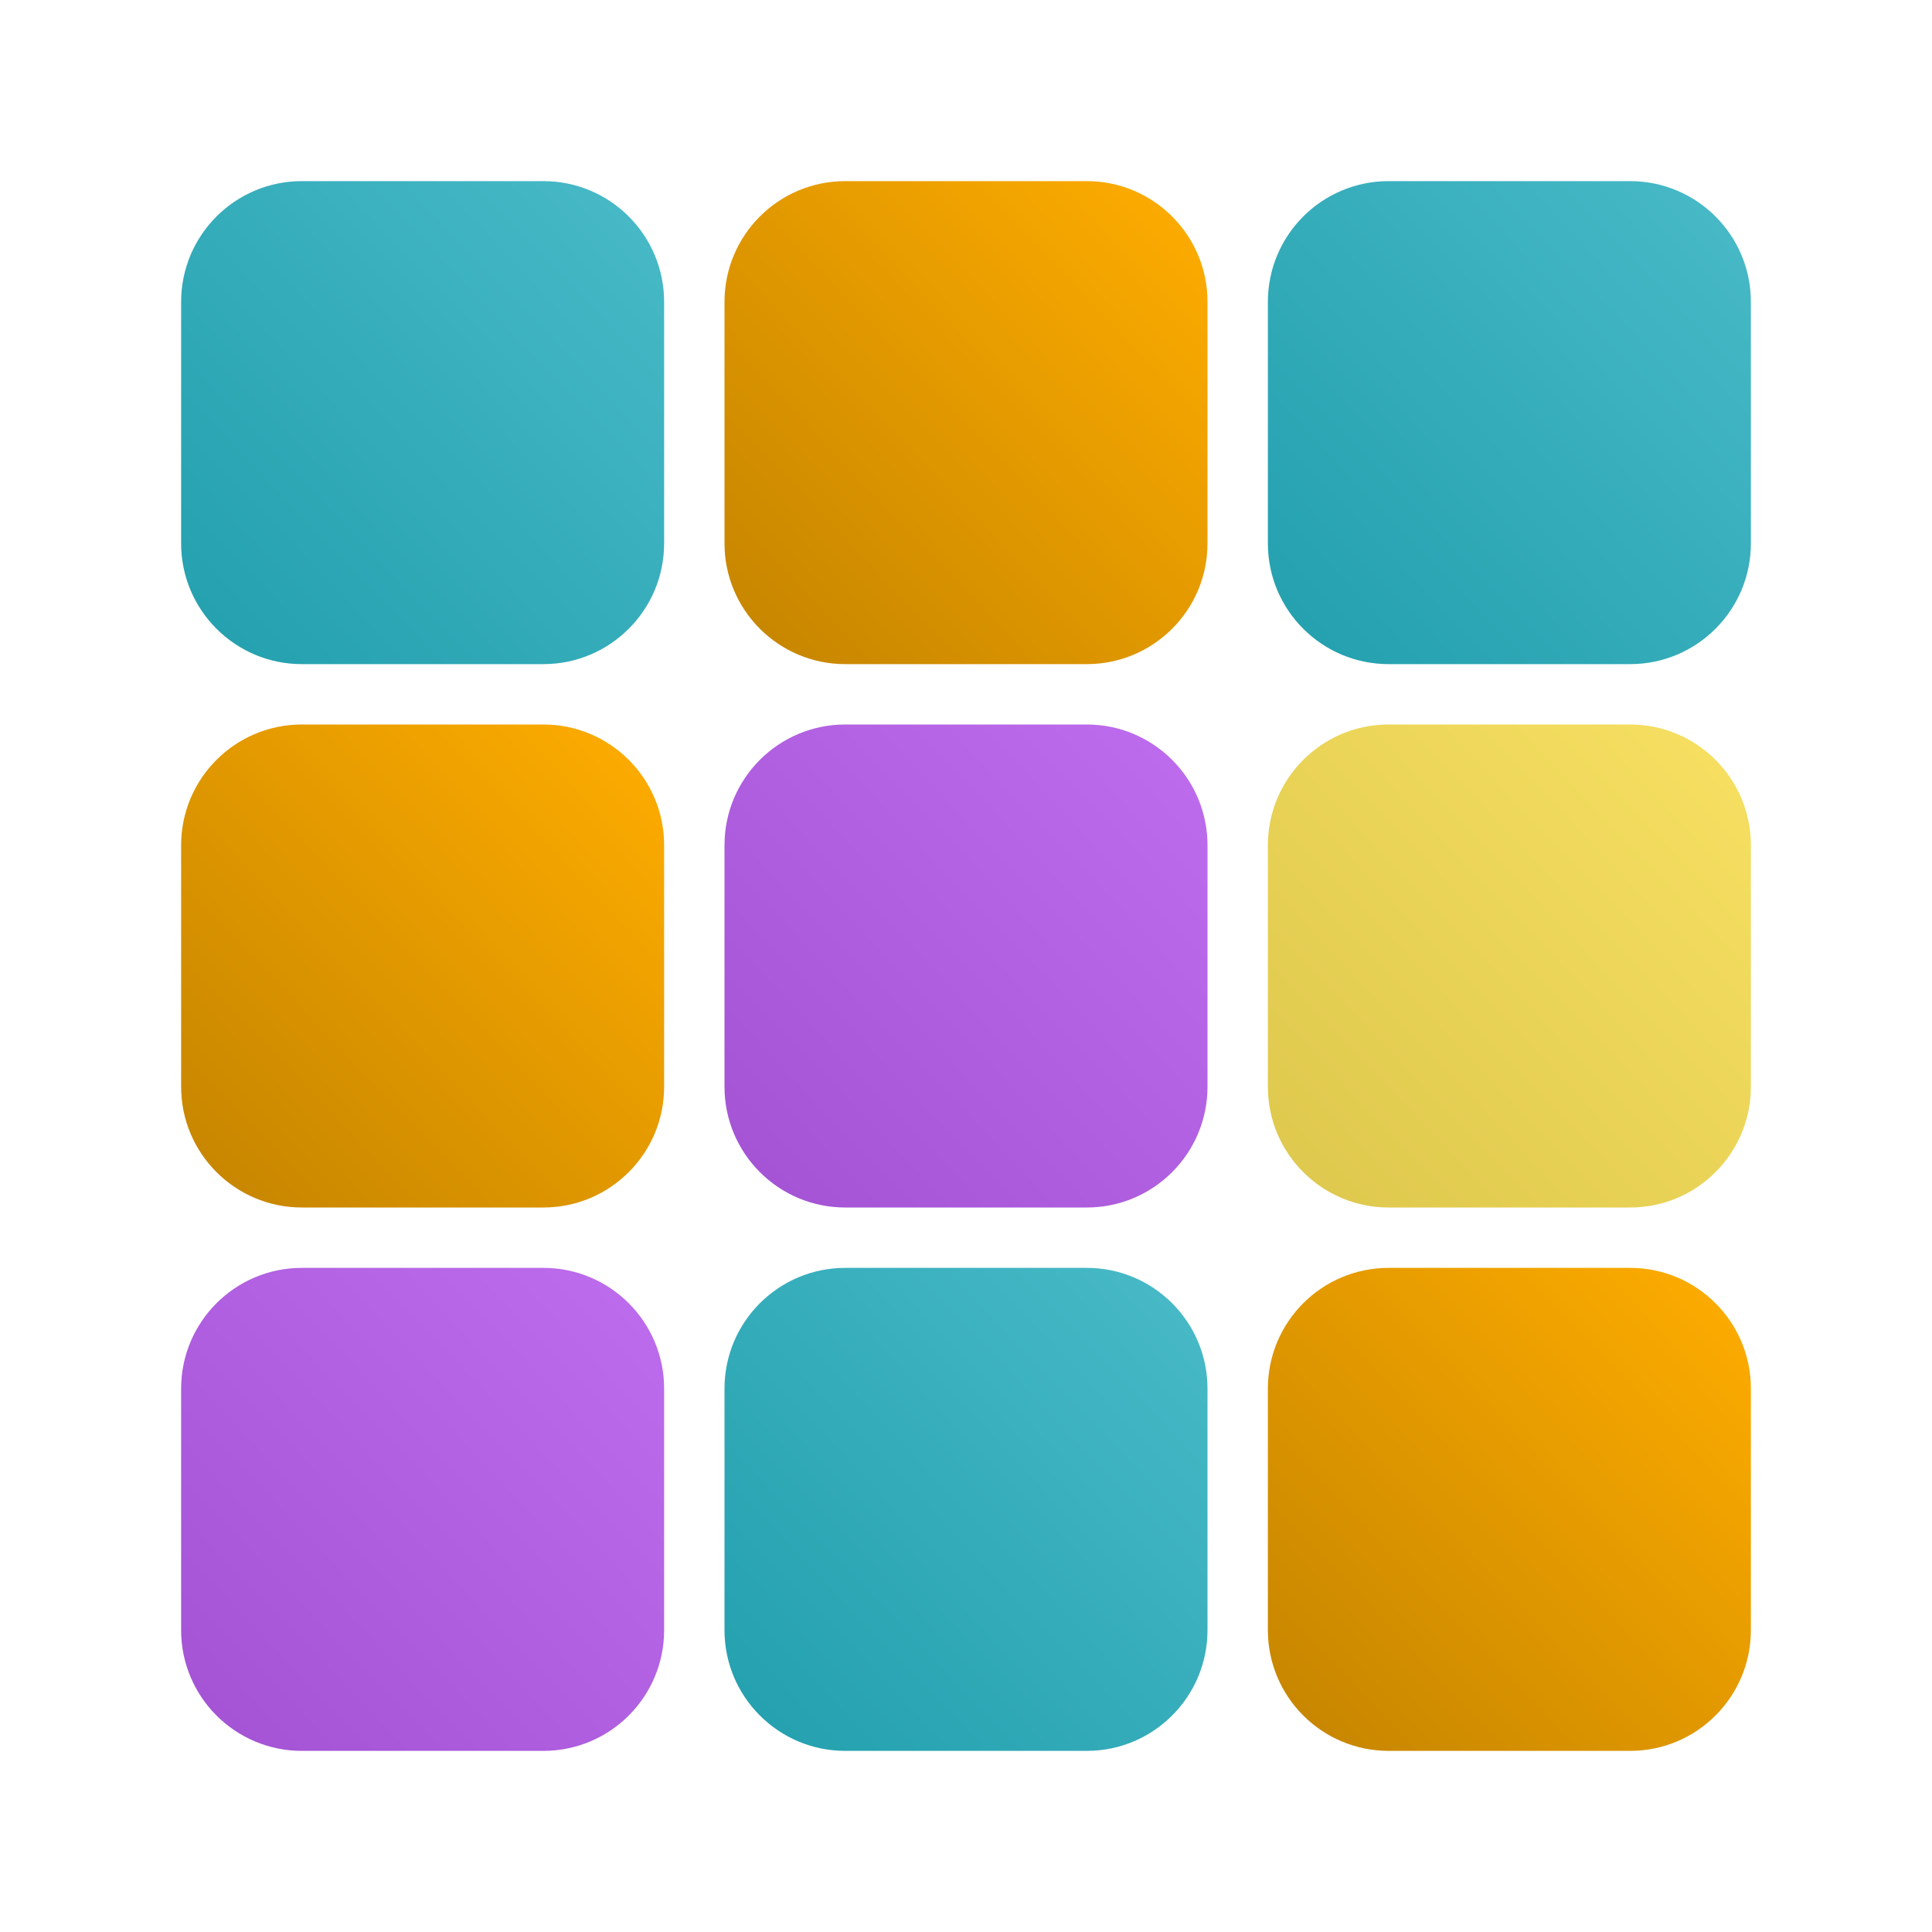
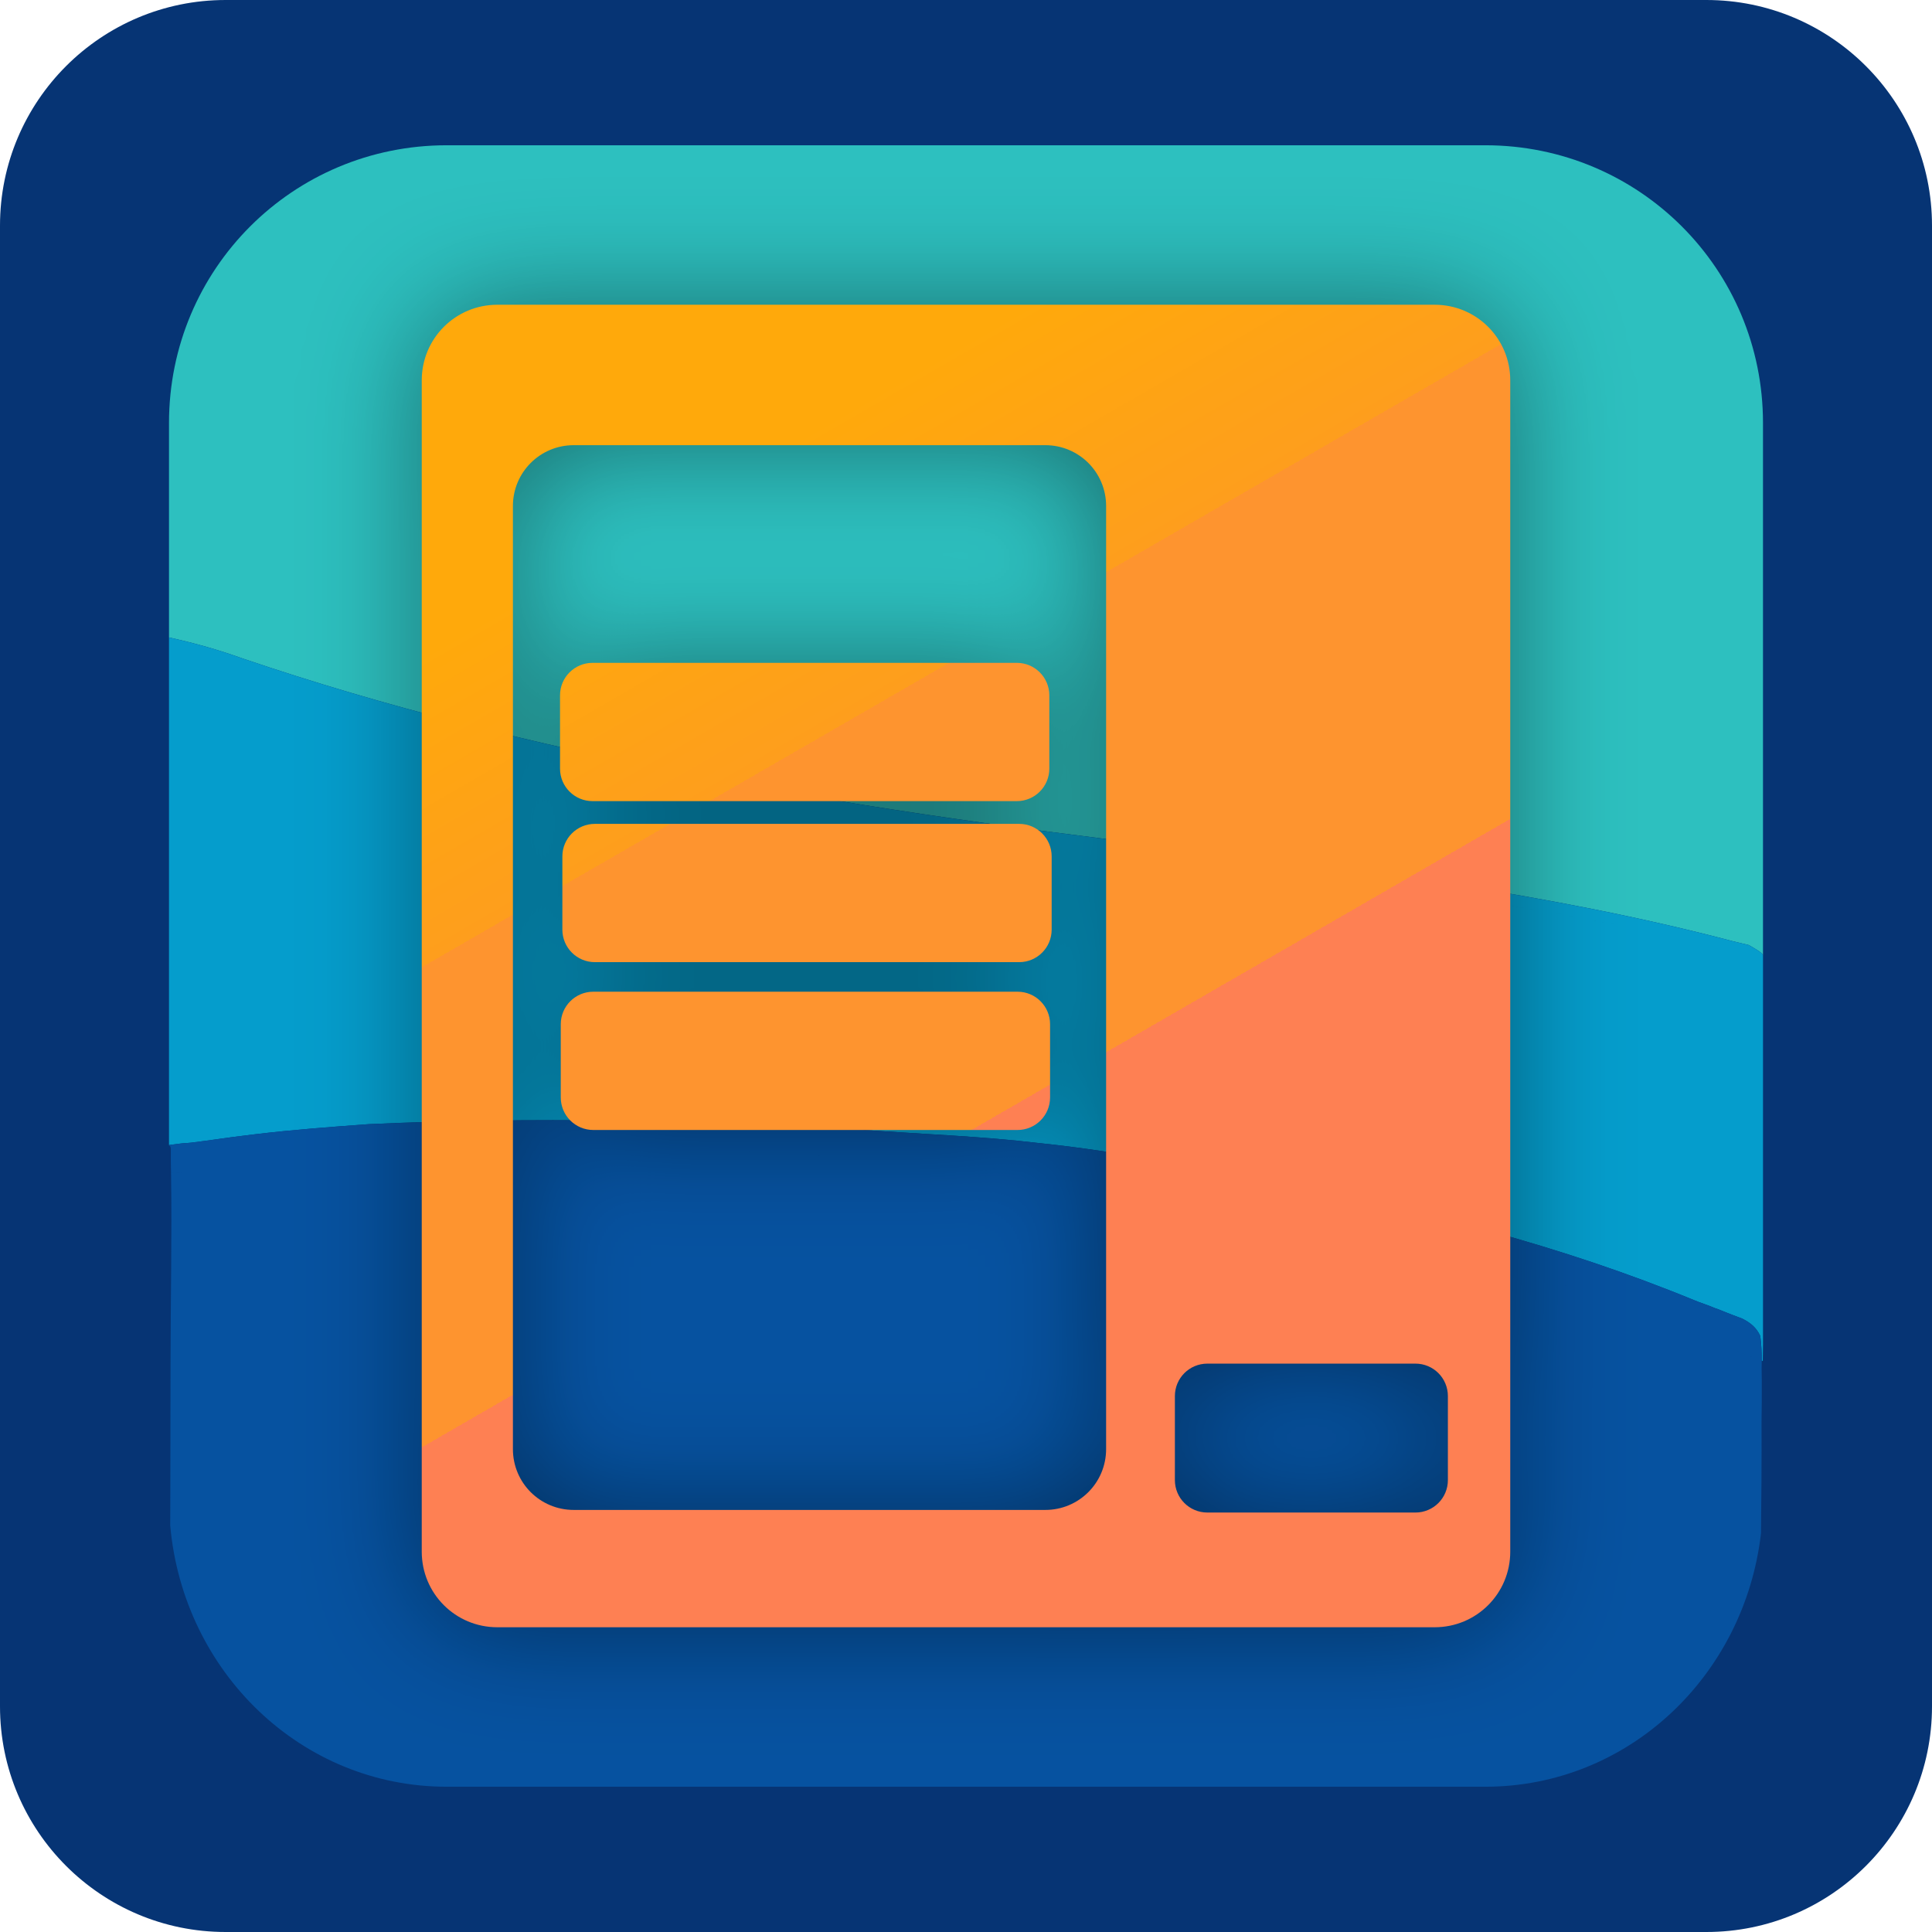
- <svg xmlns="http://www.w3.org/2000/svg" width="48" height="48" viewBox="0 0 48 48" fill="none">
-   <g id="application-library">
-     <path id="Rectangle 434" d="M4.5 7.5C4.5 5.843 5.843 4.5 7.5 4.5H13.5C15.157 4.5 16.5 5.843 16.5 7.5V13.5C16.5 15.157 15.157 16.5 13.5 16.5H7.5C5.843 16.5 4.5 15.157 4.5 13.5V7.5Z" fill="url(#paint0_linear_6036_36747)" />
-     <path id="Rectangle 432" d="M18 34.5C18 32.843 19.343 31.5 21 31.5H27C28.657 31.5 30 32.843 30 34.5V40.5C30 42.157 28.657 43.5 27 43.5H21C19.343 43.5 18 42.157 18 40.5V34.5Z" fill="url(#paint1_linear_6036_36747)" />
-     <path id="Rectangle 435" d="M18 21C18 19.343 19.343 18 21 18H27C28.657 18 30 19.343 30 21V27C30 28.657 28.657 30 27 30H21C19.343 30 18 28.657 18 27V21Z" fill="url(#paint2_linear_6036_36747)" />
-     <path id="Rectangle 438" d="M31.5 21C31.5 19.343 32.843 18 34.5 18H40.5C42.157 18 43.5 19.343 43.5 21V27C43.5 28.657 42.157 30 40.5 30H34.5C32.843 30 31.5 28.657 31.5 27V21Z" fill="url(#paint3_linear_6036_36747)" />
-     <path id="Rectangle 433" d="M4.5 34.5C4.5 32.843 5.843 31.5 7.5 31.5H13.5C15.157 31.5 16.5 32.843 16.5 34.5V40.5C16.5 42.157 15.157 43.5 13.5 43.5H7.5C5.843 43.5 4.5 42.157 4.5 40.5V34.5Z" fill="url(#paint4_linear_6036_36747)" />
-     <path id="Rectangle 436" d="M31.5 7.5C31.5 5.843 32.843 4.5 34.5 4.5H40.5C42.157 4.5 43.5 5.843 43.5 7.5V13.5C43.5 15.157 42.157 16.5 40.5 16.5H34.5C32.843 16.5 31.5 15.157 31.5 13.5V7.5Z" fill="url(#paint5_linear_6036_36747)" />
-     <path id="Rectangle 439" d="M18 7.5C18 5.843 19.343 4.5 21 4.5H27C28.657 4.5 30 5.843 30 7.5V13.5C30 15.157 28.657 16.5 27 16.5H21C19.343 16.5 18 15.157 18 13.5V7.5Z" fill="url(#paint6_linear_6036_36747)" />
-     <path id="Rectangle 440" d="M4.5 21C4.5 19.343 5.843 18 7.5 18H13.5C15.157 18 16.5 19.343 16.5 21V27C16.5 28.657 15.157 30 13.5 30H7.5C5.843 30 4.5 28.657 4.5 27V21Z" fill="url(#paint7_linear_6036_36747)" />
-     <path id="Rectangle 441" d="M31.5 34.5C31.5 32.843 32.843 31.5 34.5 31.5H40.5C42.157 31.5 43.5 32.843 43.5 34.5V40.5C43.5 42.157 42.157 43.5 40.5 43.5H34.5C32.843 43.5 31.5 42.157 31.5 40.5V34.5Z" fill="url(#paint8_linear_6036_36747)" />
+ <svg xmlns="http://www.w3.org/2000/svg" xmlns:xlink="http://www.w3.org/1999/xlink" version="1.1" width="600" height="600" id="svg37" xml:space="preserve">
+   <defs id="defs37">
+     <linearGradient id="linearGradient1">
+       <stop style="stop-color:#ffa90b;stop-opacity:1;" offset="0" id="stop1" />
+       <stop style="stop-color:#fe9e1d;stop-opacity:1;" offset="0.251" id="stop7" />
+       <stop style="stop-color:#fe942f;stop-opacity:1;" offset="0.251" id="stop6" />
+       <stop style="stop-color:#fe942f;stop-opacity:1;" offset="0.633" id="stop8" />
+       <stop style="stop-color:#fe8053;stop-opacity:1;" offset="0.633" id="stop9" />
+       <stop style="stop-color:#fe8053;stop-opacity:1;" offset="1" id="stop2" />
+     </linearGradient>
+     <filter style="color-interpolation-filters:sRGB" id="filter27" x="-0.127" y="-0.105" width="1.255" height="1.21">
+       <feGaussianBlur stdDeviation="17.953" id="feGaussianBlur27" />
+     </filter>
+     <linearGradient xlink:href="#linearGradient1" id="linearGradient2" x1="237.565" y1="166.891" x2="406.587" y2="459.644" gradientUnits="userSpaceOnUse" />
+     <linearGradient xlink:href="#linearGradient1" id="linearGradient9" gradientUnits="userSpaceOnUse" x1="237.565" y1="166.891" x2="406.587" y2="459.644" />
+     <linearGradient xlink:href="#linearGradient1" id="linearGradient10" gradientUnits="userSpaceOnUse" x1="237.565" y1="166.891" x2="406.587" y2="459.644" />
+     <linearGradient xlink:href="#linearGradient1" id="linearGradient11" gradientUnits="userSpaceOnUse" x1="237.565" y1="166.891" x2="406.587" y2="459.644" />
+     <linearGradient xlink:href="#linearGradient1" id="linearGradient12" gradientUnits="userSpaceOnUse" x1="237.565" y1="166.891" x2="406.587" y2="459.644" />
+   </defs>
+   <rect style="opacity:1;fill:#063474;fill-opacity:1;fill-rule:nonzero;stroke:none" id="rect6" width="600" height="600" x="0" y="0" ry="70.075" />
+   <g id="g9" transform="translate(-22.3428,-15.35257)">
+     <path d="m 161.066,60.467 c -47.777,0 -86.238,38.464 -86.238,86.24 v 66.607 c 8.525,1.896 15.074,3.769 22.896,6.547 88.126,29.974 187.125,46.55 284.057,57.973 59.723,7.06 122.072,14.883 178.668,29.809 2.494,0.606 2.494,0.605 5.039,1.223 2.83,1.645 3.8,2.208 4.369,3.072 V 146.707 c 0,-47.777 -38.462,-86.24 -86.238,-86.24 z" style="opacity:1;fill:#2dc0bf;fill-opacity:1;stroke:none;stroke-width:1.163" id="path19" />
+     <path id="path21" style="fill:#059dcc;fill-opacity:1;stroke-width:1.523" d="m 569.857,314.465 c -0.569,-0.809 -1.539,-1.337 -4.369,-2.877 -2.545,-0.579 -2.545,-0.577 -5.039,-1.145 C 503.854,296.469 441.504,289.144 381.781,282.533 284.849,271.838 185.851,256.319 97.725,228.254 c -7.823,-2.601 -14.372,-4.356 -22.896,-6.131 v 148.82 l 4.314,-0.541 c 1.813,-0.063 3.043,-0.228 6.297,-0.668 3.052,-0.443 6.127,-0.868 9.225,-1.271 l 6.898,-0.861 c 11.513,-1.378 23.437,-2.274 35.439,-3.141 50.469,-2.27 102.016,-1.216 152.391,1.711 18.692,1.371 37.852,2.034 55.754,4.186 24.978,2.584 49.005,7.56 73.213,12.078 45.859,8.712 89.128,19.861 129.971,36.637 2.145,0.916 4.468,1.582 6.592,2.525 0.311,0.105 0.631,0.211 0.943,0.316 1.891,0.749 2.978,1.249 7.52,2.926 2.609,1.306 4.468,2.849 5.629,5.416 0.353,2.575 0.462,5.098 0.455,7.654 0.107,0.041 0.215,0.082 0.324,0.123 0.022,-1.699 0.043,-3.397 0.065,-5.096 z m 0,-2.527 c -0.569,-0.864 -1.539,-1.427 -4.369,-3.072 -2.545,-0.618 -2.545,-0.617 -5.039,-1.223 -56.596,-14.926 -118.945,-22.748 -178.668,-29.809 -96.932,-11.423 -195.93,-27.998 -284.057,-57.973 -7.823,-2.778 -14.372,-4.651 -22.896,-6.547 v 8.809 c 8.525,1.775 15.074,3.53 22.896,6.131 88.126,28.065 187.125,43.584 284.057,54.279 59.723,6.61 122.072,13.935 178.668,27.91 2.494,0.567 2.494,0.566 5.039,1.145 2.83,1.54 3.8,2.068 4.369,2.877 z" />
+     <path id="path26" style="fill:#0652a0;fill-opacity:1;stroke-width:1.49" d="m 569.469,437.91 c -2.409,-0.912 -4.404,-1.667 -6.084,-2.305 -1.47,-0.757 -3.177,-1.438 -5.131,-2.184 -0.812,-0.281 -1.599,-0.551 -2.389,-0.824 -1.472,-0.6 -3.887,-1.494 -5.854,-2.342 -0.544,-0.232 -1.137,-0.352 -1.682,-0.582 -40.15,-17.622 -84.398,-28.926 -129.971,-37.672 -7.576,-1.48 -14.595,-3.563 -22.352,-4.885 -1.814,-0.312 -3.629,-0.624 -5.498,-0.945 -14.598,-2.455 -29.774,-4.661 -45.35,-6.586 -15.983,-1.7 -32.071,-3.031 -48.193,-4.037 -1.261,-0.078 -2.485,-0.151 -3.709,-0.227 -1.276,-0.079 -2.588,0.032 -3.865,-0.045 -50.954,-3.842 -102.989,-5.424 -152.391,-1.758 -0.742,0.034 -1.499,-0.061 -2.24,-0.025 -1.636,0.095 -3.224,0.187 -4.812,0.279 -5.873,0.333 -11.417,0.9 -17.275,1.549 l -33.531,4.307 c -0.946,0.034 -2.051,0.038 -3.684,0.039 0.309,19.754 -0.144,39.512 -0.156,59.268 -0.007,12.839 -0.021,25.678 -0.066,38.518 -0.013,3.887 -0.025,7.773 -0.033,11.66 4.075,45.631 40.832,81.125 85.863,81.125 h 322.553 c 44.246,0 80.504,-34.266 85.621,-78.746 0.012,-2.372 0.03,-4.743 0.059,-7.115 0.075,-6.195 0.117,-12.388 0.115,-18.584 -0.008,-2.953 -0.01,-5.906 -0.01,-8.859 0.059,-4.238 0.114,-8.473 0.076,-12.711 -0.025,-1.961 -0.024,-1.961 -0.049,-3.883 0.022,-0.815 0.035,-1.624 0.037,-2.43 z m -432.467,-73.449 c -12.003,0.866 -23.927,1.763 -35.439,3.141 l -6.898,0.861 c -3.098,0.403 -6.173,0.828 -9.225,1.271 -3.254,0.44 -4.484,0.605 -6.297,0.668 l -4.314,0.541 v 0.146 c 0.827,0.232 0.493,1.278 0.574,5.346 0.022,1.077 0.04,2.155 0.057,3.232 1.633,-8e-4 2.738,-0.006 3.684,-0.039 l 33.531,-4.307 c 5.859,-0.649 11.402,-1.216 17.275,-1.549 1.588,-0.092 3.176,-0.184 4.812,-0.279 0.741,-0.036 1.498,0.06 2.24,0.025 49.402,-3.666 101.436,-2.084 152.391,1.758 1.278,0.076 2.589,-0.034 3.865,0.045 1.224,0.075 2.448,0.149 3.709,0.227 16.122,1.006 32.21,2.337 48.193,4.037 15.576,1.925 30.751,4.131 45.35,6.586 1.869,0.321 3.684,0.633 5.498,0.945 7.757,1.321 14.775,3.405 22.352,4.885 45.572,8.746 89.821,20.05 129.971,37.672 0.545,0.23 1.137,0.35 1.682,0.582 1.967,0.848 4.381,1.742 5.854,2.342 0.79,0.273 1.577,0.543 2.389,0.824 1.954,0.746 3.661,1.427 5.131,2.184 1.68,0.638 3.675,1.393 6.084,2.305 0.007,-2.556 -0.102,-5.079 -0.455,-7.654 -1.161,-2.567 -3.02,-4.11 -5.629,-5.416 -4.542,-1.677 -5.628,-2.177 -7.52,-2.926 -0.312,-0.105 -0.632,-0.212 -0.943,-0.316 -2.124,-0.944 -4.447,-1.61 -6.592,-2.525 -40.843,-16.776 -84.112,-27.925 -129.971,-36.637 -24.207,-4.518 -48.235,-9.494 -73.213,-12.078 -17.902,-2.152 -37.062,-2.815 -55.754,-4.186 -50.375,-2.927 -101.922,-3.981 -152.391,-1.711 z" />
  </g>
-   <defs>
-     <linearGradient id="paint0_linear_6036_36747" x1="4.5" y1="16.5" x2="16.747" y2="4.758" gradientUnits="userSpaceOnUse">
-       <stop stop-color="#229FAD" />
-       <stop offset="1" stop-color="#49BAC8" />
-     </linearGradient>
-     <linearGradient id="paint1_linear_6036_36747" x1="18" y1="43.5" x2="30.247" y2="31.758" gradientUnits="userSpaceOnUse">
-       <stop stop-color="#229FAD" />
-       <stop offset="1" stop-color="#49BAC8" />
-     </linearGradient>
-     <linearGradient id="paint2_linear_6036_36747" x1="18" y1="30" x2="30.247" y2="18.258" gradientUnits="userSpaceOnUse">
-       <stop stop-color="#A252D2" />
-       <stop offset="1" stop-color="#BE6DEE" />
-     </linearGradient>
-     <linearGradient id="paint3_linear_6036_36747" x1="31.5" y1="30" x2="43.747" y2="18.258" gradientUnits="userSpaceOnUse">
-       <stop stop-color="#DDC74C" />
-       <stop offset="1" stop-color="#F7E062" />
-     </linearGradient>
-     <linearGradient id="paint4_linear_6036_36747" x1="4.5" y1="43.5" x2="16.747" y2="31.758" gradientUnits="userSpaceOnUse">
-       <stop stop-color="#A252D2" />
-       <stop offset="1" stop-color="#BE6DEE" />
-     </linearGradient>
-     <linearGradient id="paint5_linear_6036_36747" x1="31.5" y1="16.5" x2="43.747" y2="4.758" gradientUnits="userSpaceOnUse">
-       <stop stop-color="#229FAD" />
-       <stop offset="1" stop-color="#49BAC8" />
-     </linearGradient>
-     <linearGradient id="paint6_linear_6036_36747" x1="18" y1="16.5" x2="30.247" y2="4.758" gradientUnits="userSpaceOnUse">
-       <stop stop-color="#C48400" />
-       <stop offset="1" stop-color="#FFAD00" />
-     </linearGradient>
-     <linearGradient id="paint7_linear_6036_36747" x1="4.5" y1="30" x2="16.747" y2="18.258" gradientUnits="userSpaceOnUse">
-       <stop stop-color="#C48400" />
-       <stop offset="1" stop-color="#FFAD00" />
-     </linearGradient>
-     <linearGradient id="paint8_linear_6036_36747" x1="31.5" y1="43.5" x2="43.747" y2="31.758" gradientUnits="userSpaceOnUse">
-       <stop stop-color="#C48400" />
-       <stop offset="1" stop-color="#FFAD00" />
-     </linearGradient>
-   </defs>
+   <g id="g27-2" transform="translate(-22.07617,-13.26758)" style="opacity:0.428;fill:#000000;fill-opacity:1;stroke:none;stroke-opacity:1;filter:url(#filter27)">
+     <path id="rect26-8" style="opacity:1;fill:#000000;fill-opacity:1;fill-rule:nonzero;stroke:none;stroke-opacity:1" d="m 176.531,107.91 c -13.006,0 -23.477,10.469 -23.477,23.475 v 363.766 c 0,13.006 10.471,23.475 23.477,23.475 h 291.09 c 13.006,0 23.477,-10.469 23.477,-23.475 V 131.385 c 0,-13.006 -10.471,-23.475 -23.477,-23.475 z m 23.736,43.611 h 146.422 c 10.471,0 18.9,8.429 18.9,18.9 v 292.871 c 0,10.471 -8.429,18.9 -18.9,18.9 H 200.268 c -10.471,0 -18.902,-8.429 -18.902,-18.9 V 170.422 c 0,-10.471 8.431,-18.9 18.902,-18.9 z m 196.771,285.232 h 64.604 c 5.591,0 10.09,4.501 10.09,10.092 v 26.062 c 0,5.591 -4.499,10.092 -10.09,10.092 h -64.604 c -5.591,0 -10.092,-4.501 -10.092,-10.092 v -26.062 c 0,-5.591 4.501,-10.092 10.092,-10.092 z" />
+     <rect style="opacity:1;fill:#000000;fill-opacity:1;fill-rule:nonzero;stroke:none;stroke-opacity:1" id="rect27-9" width="151.954" height="42.943" x="195.998" y="219.122" ry="10.092" />
+     <rect style="fill:#000000;fill-opacity:1;fill-rule:nonzero;stroke:none;stroke-opacity:1" id="rect27-2-7" width="151.954" height="42.943" x="196.725" y="269.129" ry="10.092" />
+     <rect style="fill:#000000;fill-opacity:1;fill-rule:nonzero;stroke:none;stroke-opacity:1" id="rect27-2-5-3" width="151.954" height="42.943" x="196.23" y="321.252" ry="10.092" />
+   </g>
+   <g id="g27" transform="translate(-22.07617,-13.26758)" style="fill:url(#linearGradient2);stroke:none;stroke-opacity:1">
+     <path id="rect26" style="opacity:1;fill:url(#linearGradient9);fill-opacity:1;fill-rule:nonzero;stroke:none;stroke-opacity:1" d="m 176.531,107.91 c -13.006,0 -23.477,10.469 -23.477,23.475 v 363.766 c 0,13.006 10.471,23.475 23.477,23.475 h 291.09 c 13.006,0 23.477,-10.469 23.477,-23.475 V 131.385 c 0,-13.006 -10.471,-23.475 -23.477,-23.475 z m 23.736,43.611 h 146.422 c 10.471,0 18.9,8.429 18.9,18.9 v 292.871 c 0,10.471 -8.429,18.9 -18.9,18.9 H 200.268 c -10.471,0 -18.902,-8.429 -18.902,-18.9 V 170.422 c 0,-10.471 8.431,-18.9 18.902,-18.9 z m 196.771,285.232 h 64.604 c 5.591,0 10.09,4.501 10.09,10.092 v 26.062 c 0,5.591 -4.499,10.092 -10.09,10.092 h -64.604 c -5.591,0 -10.092,-4.501 -10.092,-10.092 v -26.062 c 0,-5.591 4.501,-10.092 10.092,-10.092 z" />
+     <rect style="opacity:1;fill:url(#linearGradient10);fill-opacity:1;fill-rule:nonzero;stroke:none;stroke-opacity:1" id="rect27" width="151.954" height="42.943" x="195.998" y="219.122" ry="10.092" />
+     <rect style="fill:url(#linearGradient11);fill-opacity:1;fill-rule:nonzero;stroke:none;stroke-opacity:1" id="rect27-2" width="151.954" height="42.943" x="196.725" y="269.129" ry="10.092" />
+     <rect style="fill:url(#linearGradient12);fill-opacity:1;fill-rule:nonzero;stroke:none;stroke-opacity:1" id="rect27-2-5" width="151.954" height="42.943" x="196.23" y="321.252" ry="10.092" />
+   </g>
</svg>
